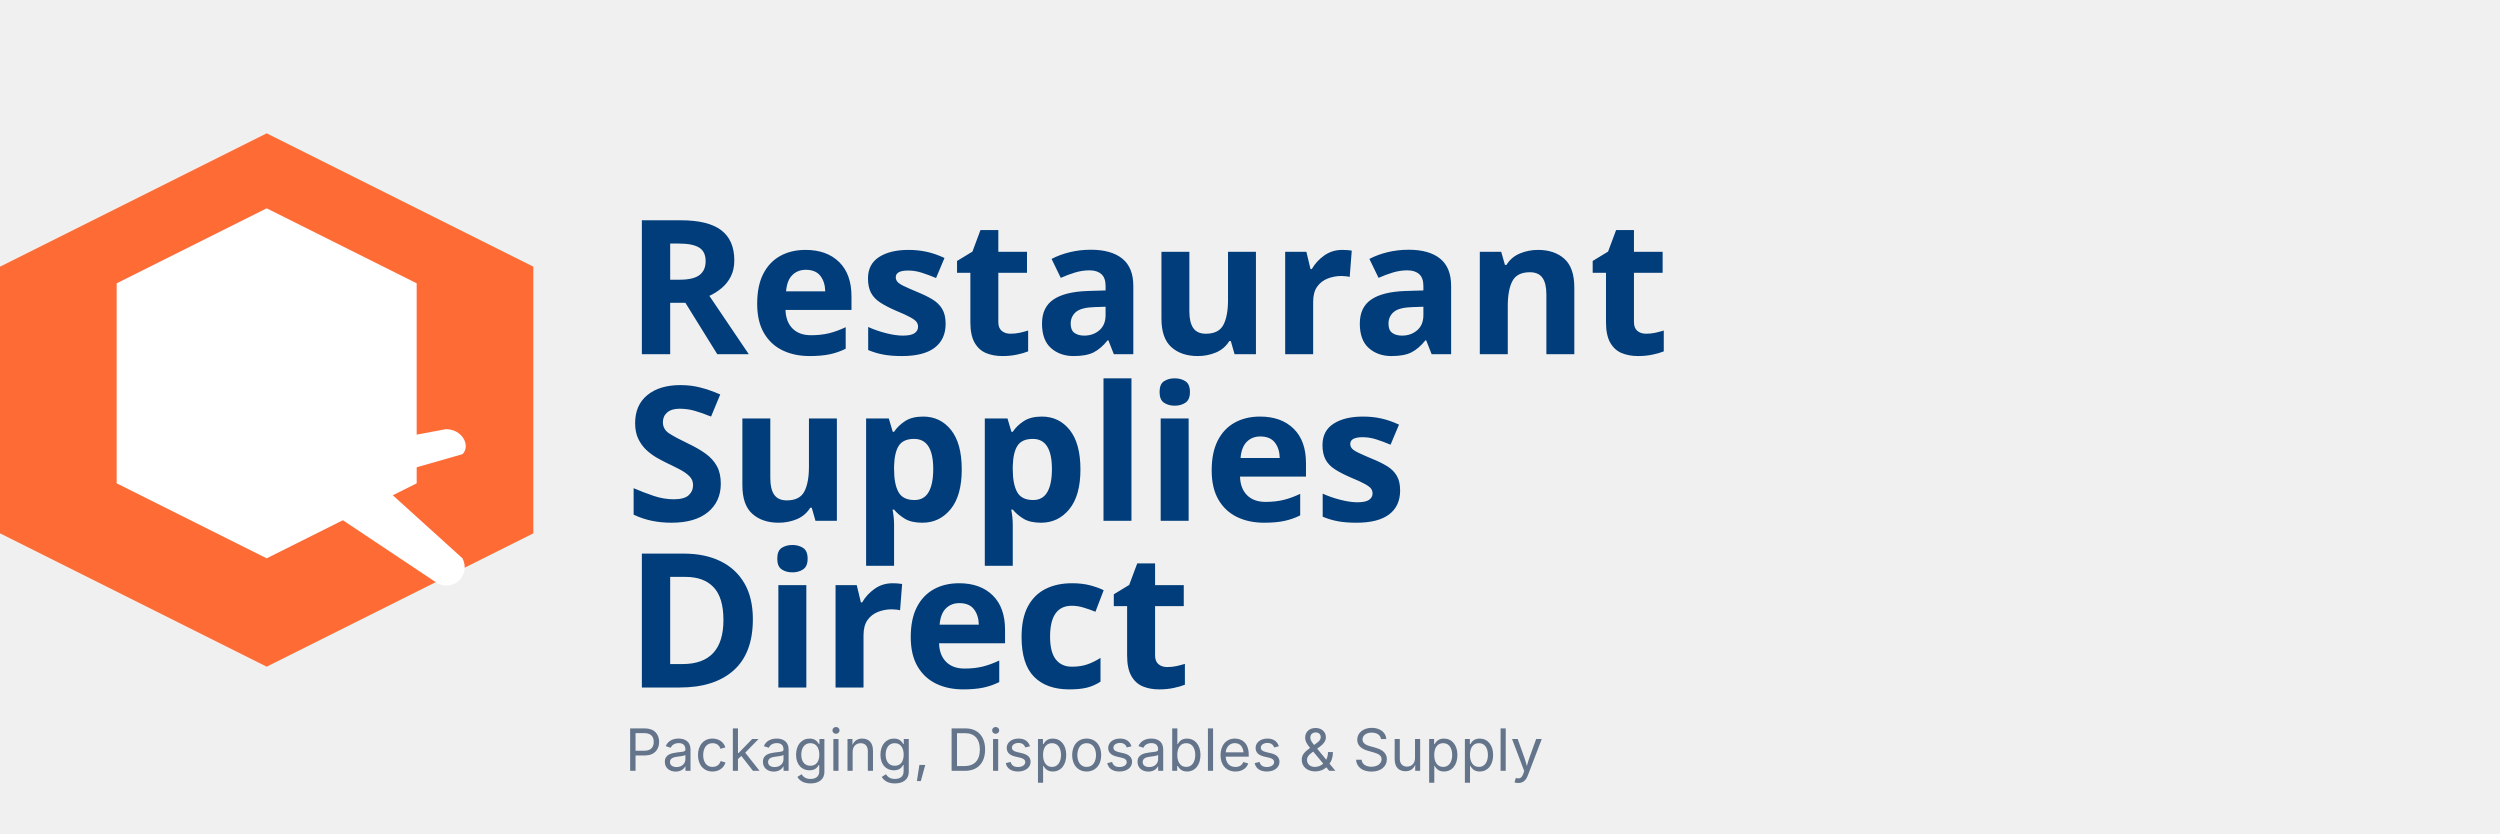
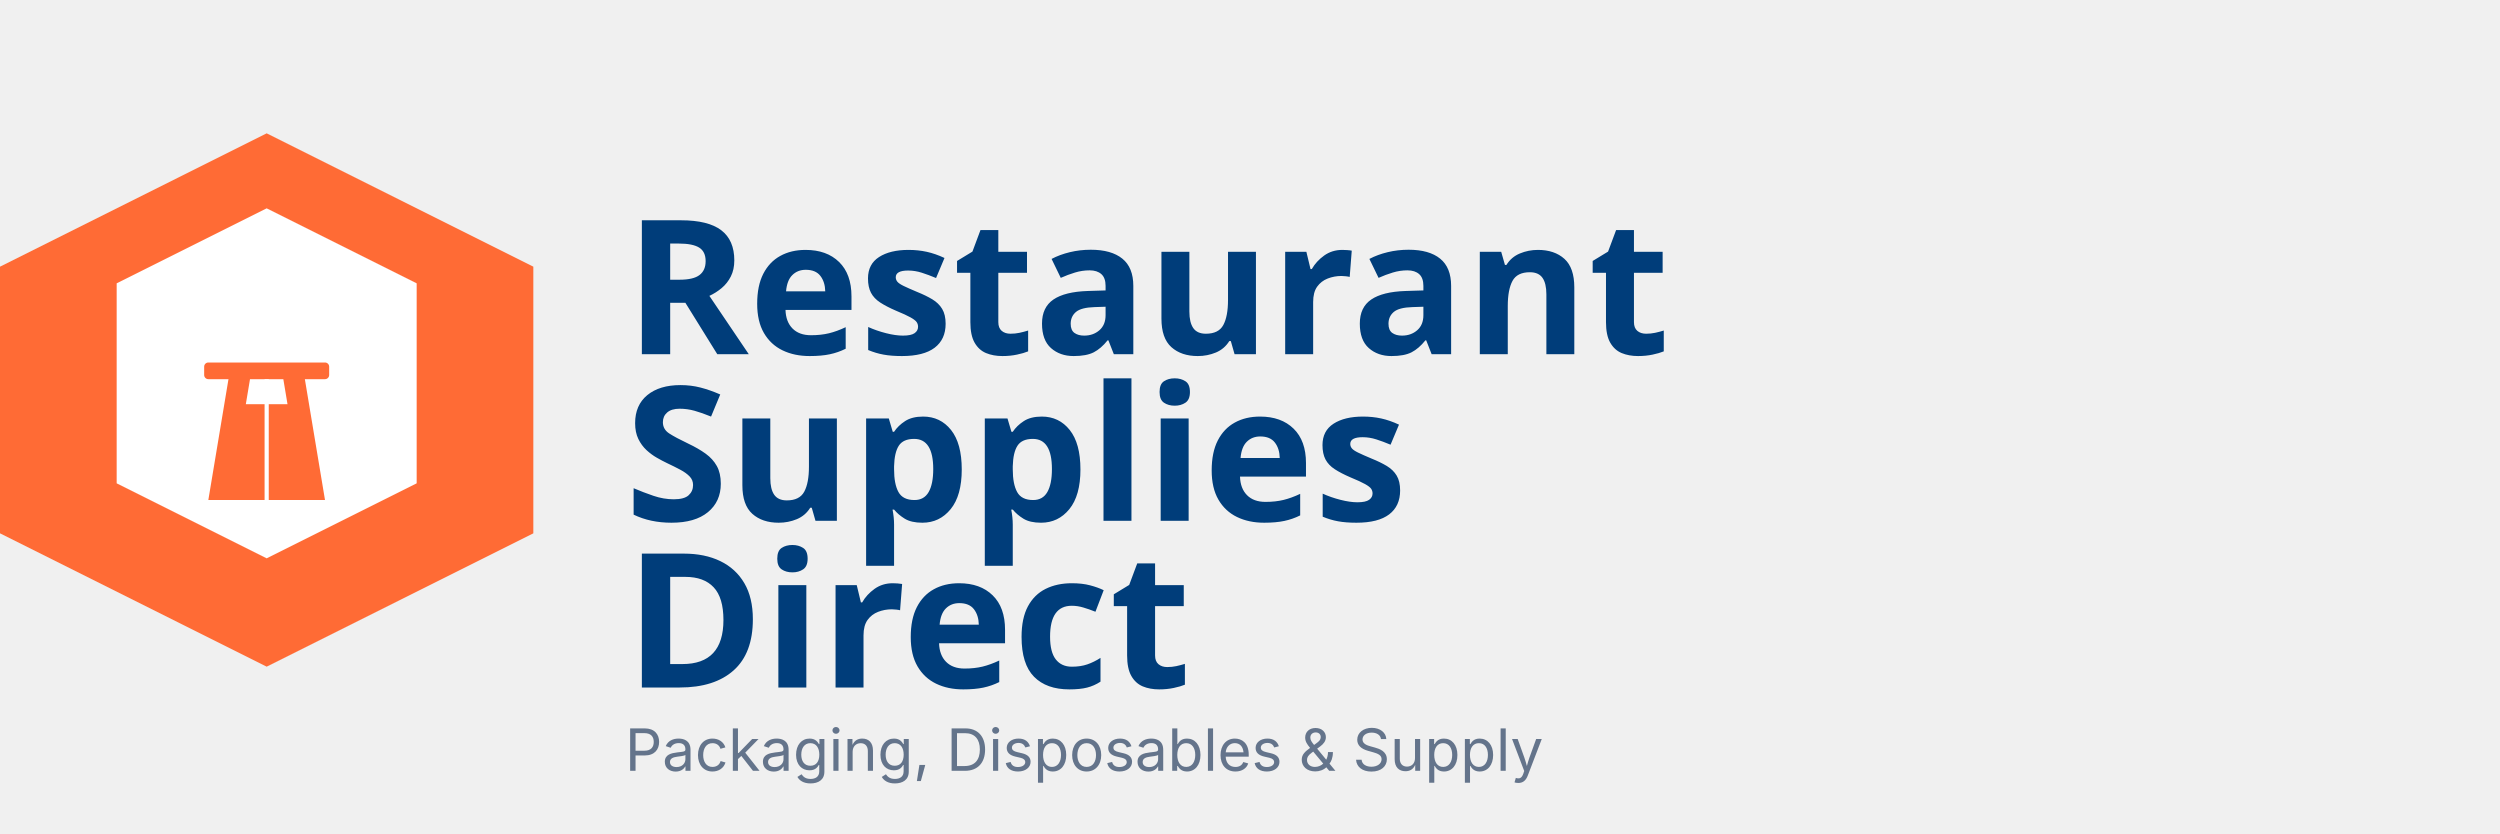
<svg xmlns="http://www.w3.org/2000/svg" width="1200" height="400" viewBox="0 0 1200 400" fill="none">
  <path d="M128 64L256 128V256L128 320L0 256V128L128 64Z" fill="#FF6B35" />
  <path d="M128 100L200 136V232L128 268L56 232V136L128 100Z" fill="white" />
-   <path d="M150 240L210 280C218 284 226 276 222 268L180 230L222 218C226 214 222 206 214 206L150 218V240Z" fill="white" />
+   <path d="M110 180L100 240H156L146 180H110Z" fill="#FF6B35" />
+   <rect x="98" y="174" width="60" height="8" rx="2" fill="#FF6B35" />
+   <path d="M120 182L118 194H138L136 182H120Z" fill="white" />
+   <line x1="128" y1="182" x2="128" y2="240" stroke="white" stroke-width="2" />
  <text x="300" y="170" font-family="Plus Jakarta Sans, sans-serif" font-size="90" font-weight="700" fill="#003D7A">Restaurant</text>
  <text x="300" y="250" font-family="Plus Jakarta Sans, sans-serif" font-size="90" font-weight="700" fill="#003D7A">Supplies</text>
  <text x="300" y="330" font-family="Plus Jakarta Sans, sans-serif" font-size="90" font-weight="700" fill="#003D7A">Direct</text>
  <text x="300" y="370" font-family="Inter, sans-serif" font-size="28" font-weight="400" fill="#64748B">Packaging, Disposables &amp; Supply</text>
</svg>
